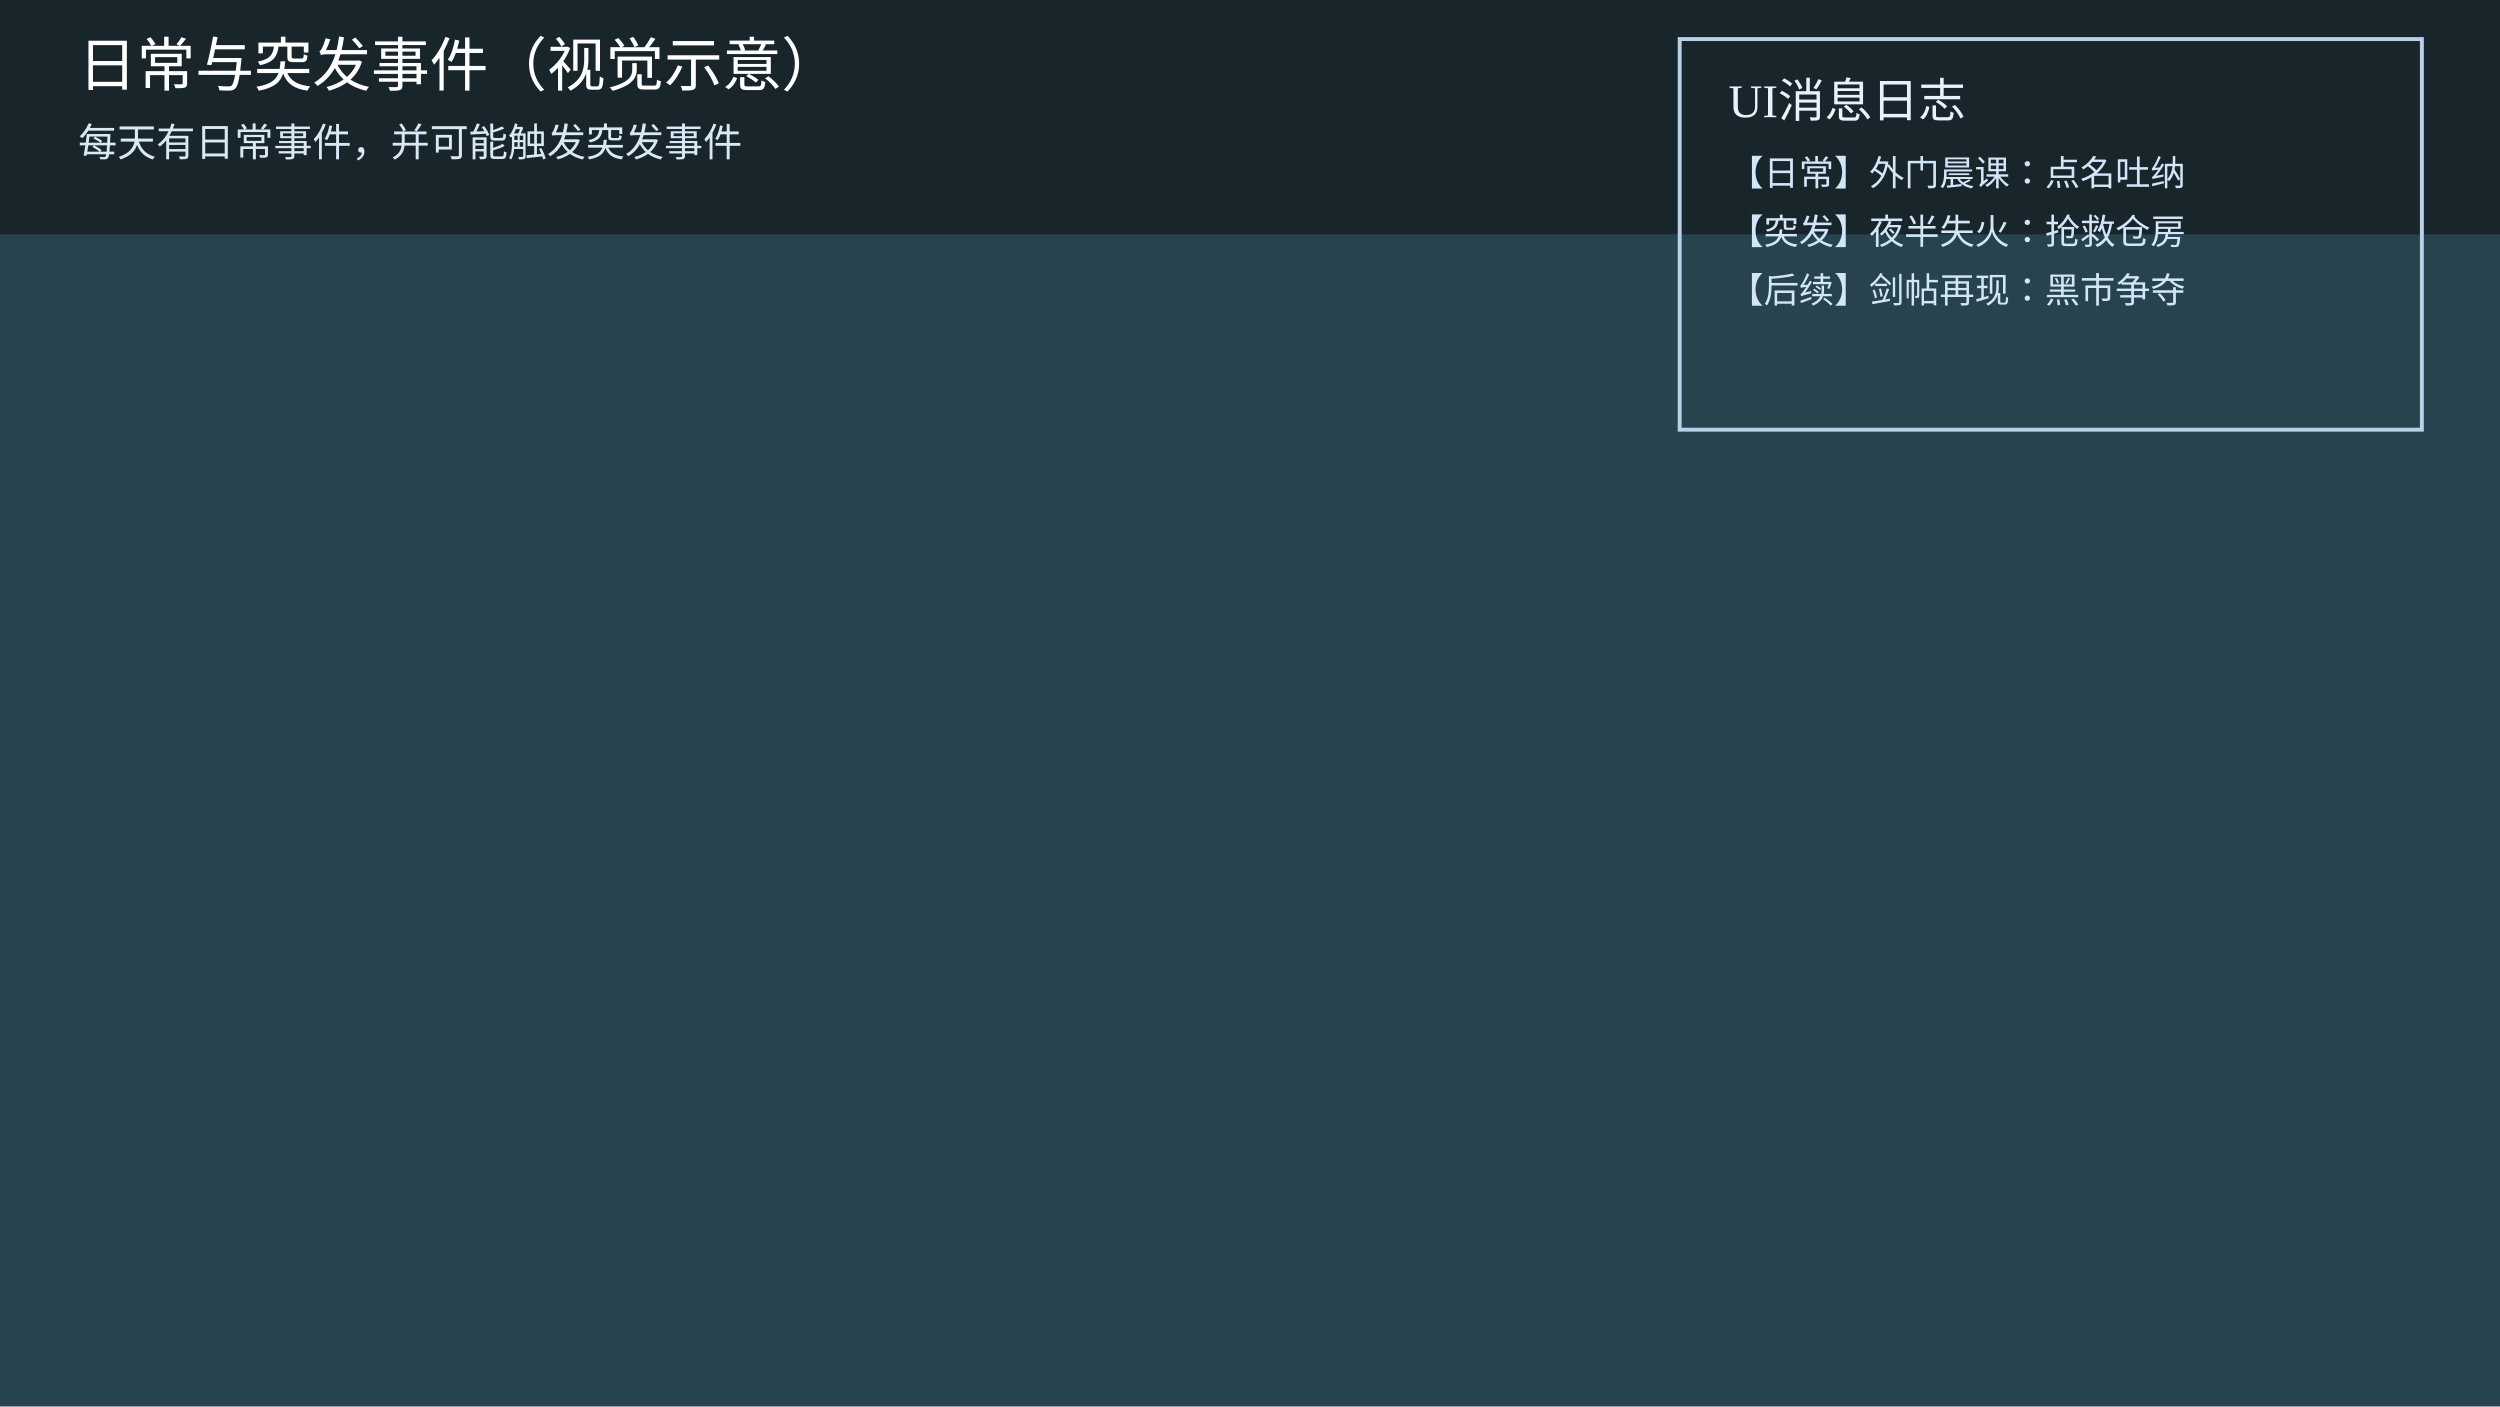
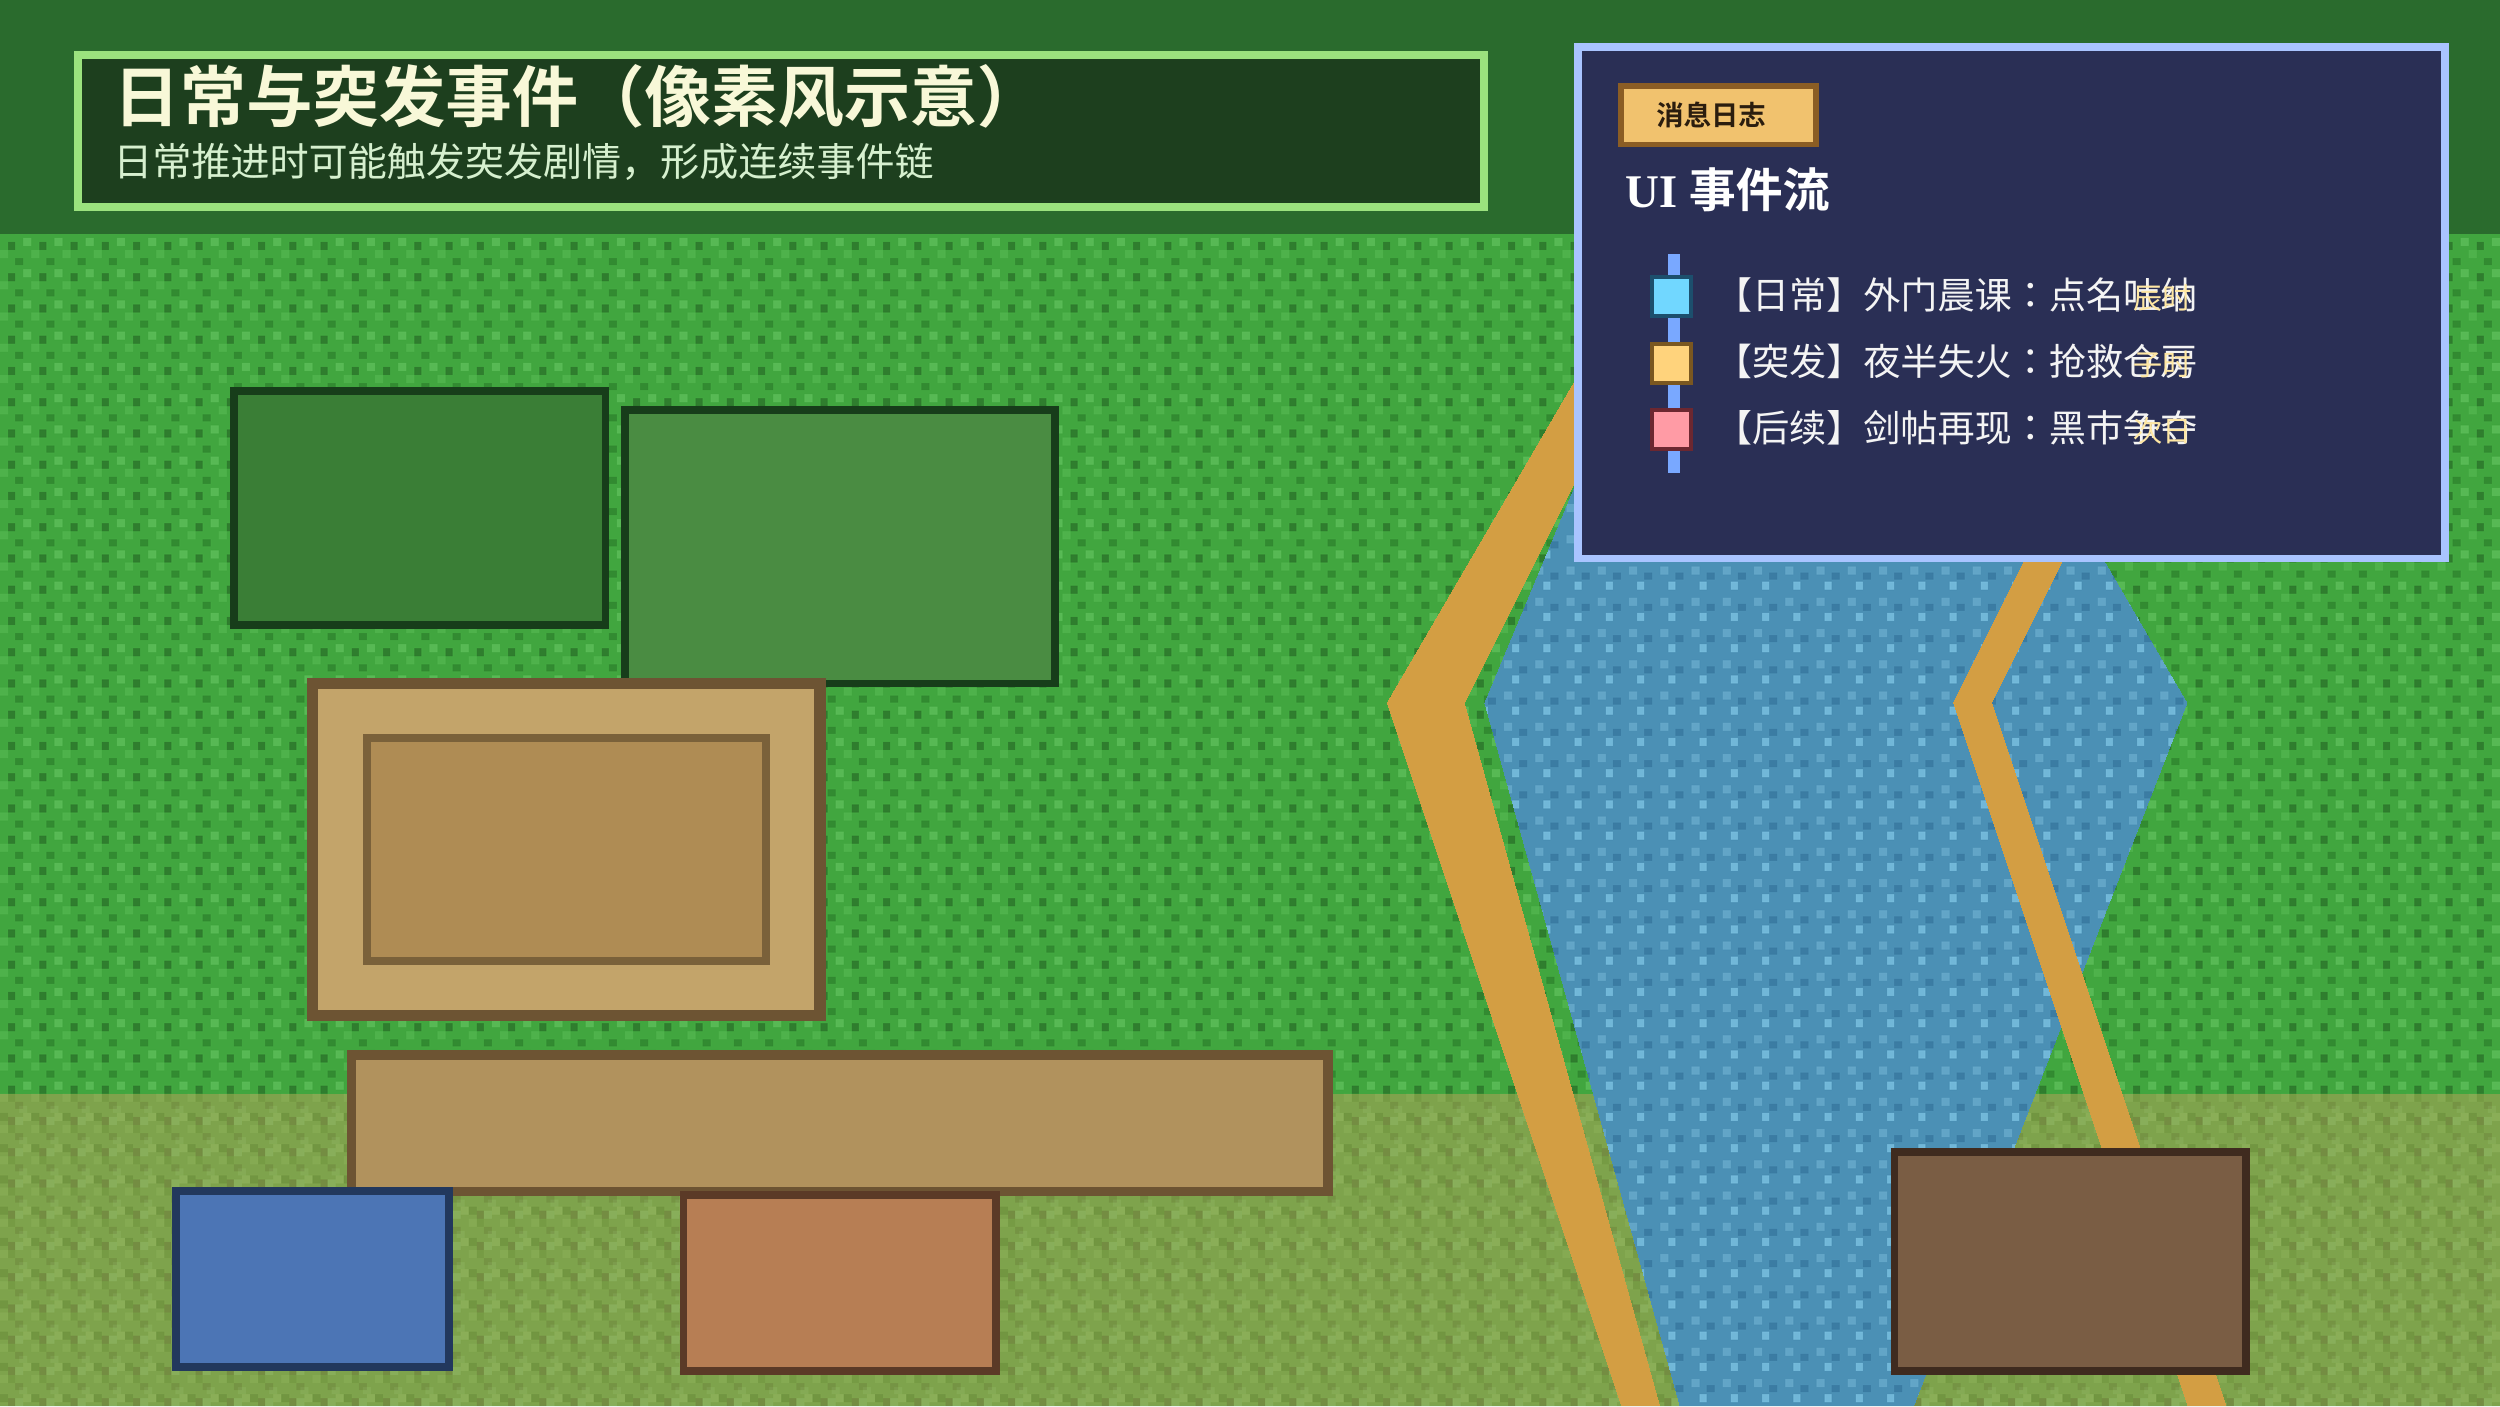
- <svg xmlns="http://www.w3.org/2000/svg" width="1280" height="720">
-   <rect width="1280" height="720" fill="#18262c" />
-   <rect y="120" width="1280" height="600" fill="#27434e" />
-   <text x="40" y="44" fill="white" font-size="30">日常与突发事件（视觉示意）</text>
-   <text x="40" y="80" fill="#d8e8f4" font-size="20">每天有日常事件，并可能触发突发事件</text>
-   <rect x="860" y="20" width="380" height="200" fill="none" stroke="#b9d1e8" stroke-width="2" />
-   <text x="885" y="60" fill="#e7f2ff" font-size="24">UI消息日志</text>
-   <text x="885" y="95" fill="#d3e5f9" font-size="18">【日常】外门晨课：点名吐纳</text>
-   <text x="885" y="125" fill="#d3e5f9" font-size="18">【突发】夜半失火：抢救仓房</text>
-   <text x="885" y="155" fill="#d3e5f9" font-size="18">【后续】剑帖再现：黑市争夺</text>
+ <svg xmlns="http://www.w3.org/2000/svg" width="1280" height="720" viewBox="0 0 1280 720" role="img" aria-label="像素风日常与突发事件示意图" shape-rendering="crispEdges">
+   <defs>
+     <style>
+       .title { fill: #f8f8d8; font-size: 34px; font-weight: 700; }
+       .subtitle { fill: #d6f0cf; font-size: 20px; }
+       .panelTitle { fill: #ffffff; font-size: 24px; font-weight: 700; }
+       .eventText { fill: #f4f4f4; font-size: 19px; }
+       .timeText { fill: #ffe7a3; font-size: 15px; }
+       .tagText { fill: #2b1d0e; font-size: 14px; font-weight: 700; }
+     </style>
+     <pattern id="grassNoise" width="16" height="16" patternUnits="userSpaceOnUse">
+       <rect width="16" height="16" fill="#41a63f" />
+       <rect x="0" y="0" width="4" height="4" fill="#4eb24b" />
+       <rect x="8" y="4" width="4" height="4" fill="#328b31" />
+       <rect x="4" y="12" width="4" height="4" fill="#2f7e2e" />
+       <rect x="12" y="10" width="4" height="4" fill="#57b954" />
+     </pattern>
+     <pattern id="pathNoise" width="16" height="16" patternUnits="userSpaceOnUse">
+       <rect width="16" height="16" fill="#c8a05a" />
+       <rect x="4" y="0" width="4" height="4" fill="#b68e4a" />
+       <rect x="10" y="6" width="4" height="4" fill="#d6b06e" />
+       <rect x="0" y="10" width="4" height="4" fill="#ac8343" />
+       <rect x="8" y="12" width="4" height="4" fill="#ddb87a" />
+     </pattern>
+     <pattern id="waterNoise" width="16" height="16" patternUnits="userSpaceOnUse">
+       <rect width="16" height="16" fill="#4b90b5" />
+       <rect x="2" y="2" width="4" height="4" fill="#62a5c7" />
+       <rect x="10" y="5" width="4" height="4" fill="#3b7ca3" />
+       <rect x="6" y="10" width="4" height="4" fill="#71b7d8" />
+     </pattern>
+   </defs>
+   <rect width="1280" height="720" fill="#2a6b2d" />
+   <rect x="0" y="120" width="1280" height="600" fill="url(#grassNoise)" />
+   <rect x="0" y="560" width="1280" height="160" fill="url(#pathNoise)" opacity="0.45" />
+   <path d="M860 120 L980 120 L1120 360 L980 720 L860 720 L760 360 Z" fill="url(#waterNoise)" />
+   <path d="M850 120 L870 120 L750 360 L850 720 L830 720 L710 360 Z" fill="#d39e43" />
+   <path d="M1120 120 L1140 120 L1020 360 L1140 720 L1120 720 L1000 360 Z" fill="#d39e43" />
+   <rect x="40" y="28" width="720" height="78" fill="#1d3f1e" stroke="#9be27e" stroke-width="4" />
+   <text x="58" y="62" class="title">日常与突发事件（像素风示意）</text>
+   <text x="58" y="90" class="subtitle">日常推进时可能触发突发剧情，形成连续事件链</text>
+   <rect x="808" y="24" width="444" height="262" fill="#2a2f55" stroke="#a9c4ff" stroke-width="4" />
+   <rect x="830" y="44" width="100" height="30" fill="#f1c26e" stroke="#8b5d24" stroke-width="3" />
+   <text x="848" y="64" class="tagText">消息日志</text>
+   <text x="832" y="106" class="panelTitle">UI 事件流</text>
+   <rect x="854" y="130" width="6" height="112" fill="#79a8ff" />
+   <rect x="846" y="142" width="20" height="20" fill="#71d7ff" stroke="#1c4f6d" stroke-width="2" />
+   <text x="878" y="158" class="eventText">【日常】外门晨课：点名吐纳</text>
+   <text x="1092" y="158" class="timeText">辰时</text>
+   <rect x="846" y="176" width="20" height="20" fill="#ffd37c" stroke="#7a5720" stroke-width="2" />
+   <text x="878" y="192" class="eventText">【突发】夜半失火：抢救仓房</text>
+   <text x="1092" y="192" class="timeText">子时</text>
+   <rect x="846" y="210" width="20" height="20" fill="#ff9ba5" stroke="#6c2730" stroke-width="2" />
+   <text x="878" y="226" class="eventText">【后续】剑帖再现：黑市争夺</text>
+   <text x="1092" y="226" class="timeText">次日</text>
+   <rect x="120" y="200" width="190" height="120" fill="#3a7e36" stroke="#173d1a" stroke-width="4" />
+   <rect x="320" y="210" width="220" height="140" fill="#4a8c42" stroke="#173d1a" stroke-width="4" />
+   <rect x="160" y="350" width="260" height="170" fill="#c3a46a" stroke="#6d5433" stroke-width="6" />
+   <rect x="188" y="378" width="204" height="114" fill="#af8c54" stroke="#7a613a" stroke-width="4" />
+   <rect x="180" y="540" width="500" height="70" fill="#b1925d" stroke="#6d5433" stroke-width="5" />
+   <rect x="90" y="610" width="140" height="90" fill="#4c75b5" stroke="#22385d" stroke-width="4" />
+   <rect x="350" y="612" width="160" height="90" fill="#b77e54" stroke="#5b3a27" stroke-width="4" />
+   <rect x="970" y="590" width="180" height="112" fill="#7a5d44" stroke="#3f2b1f" stroke-width="4" />
</svg>
